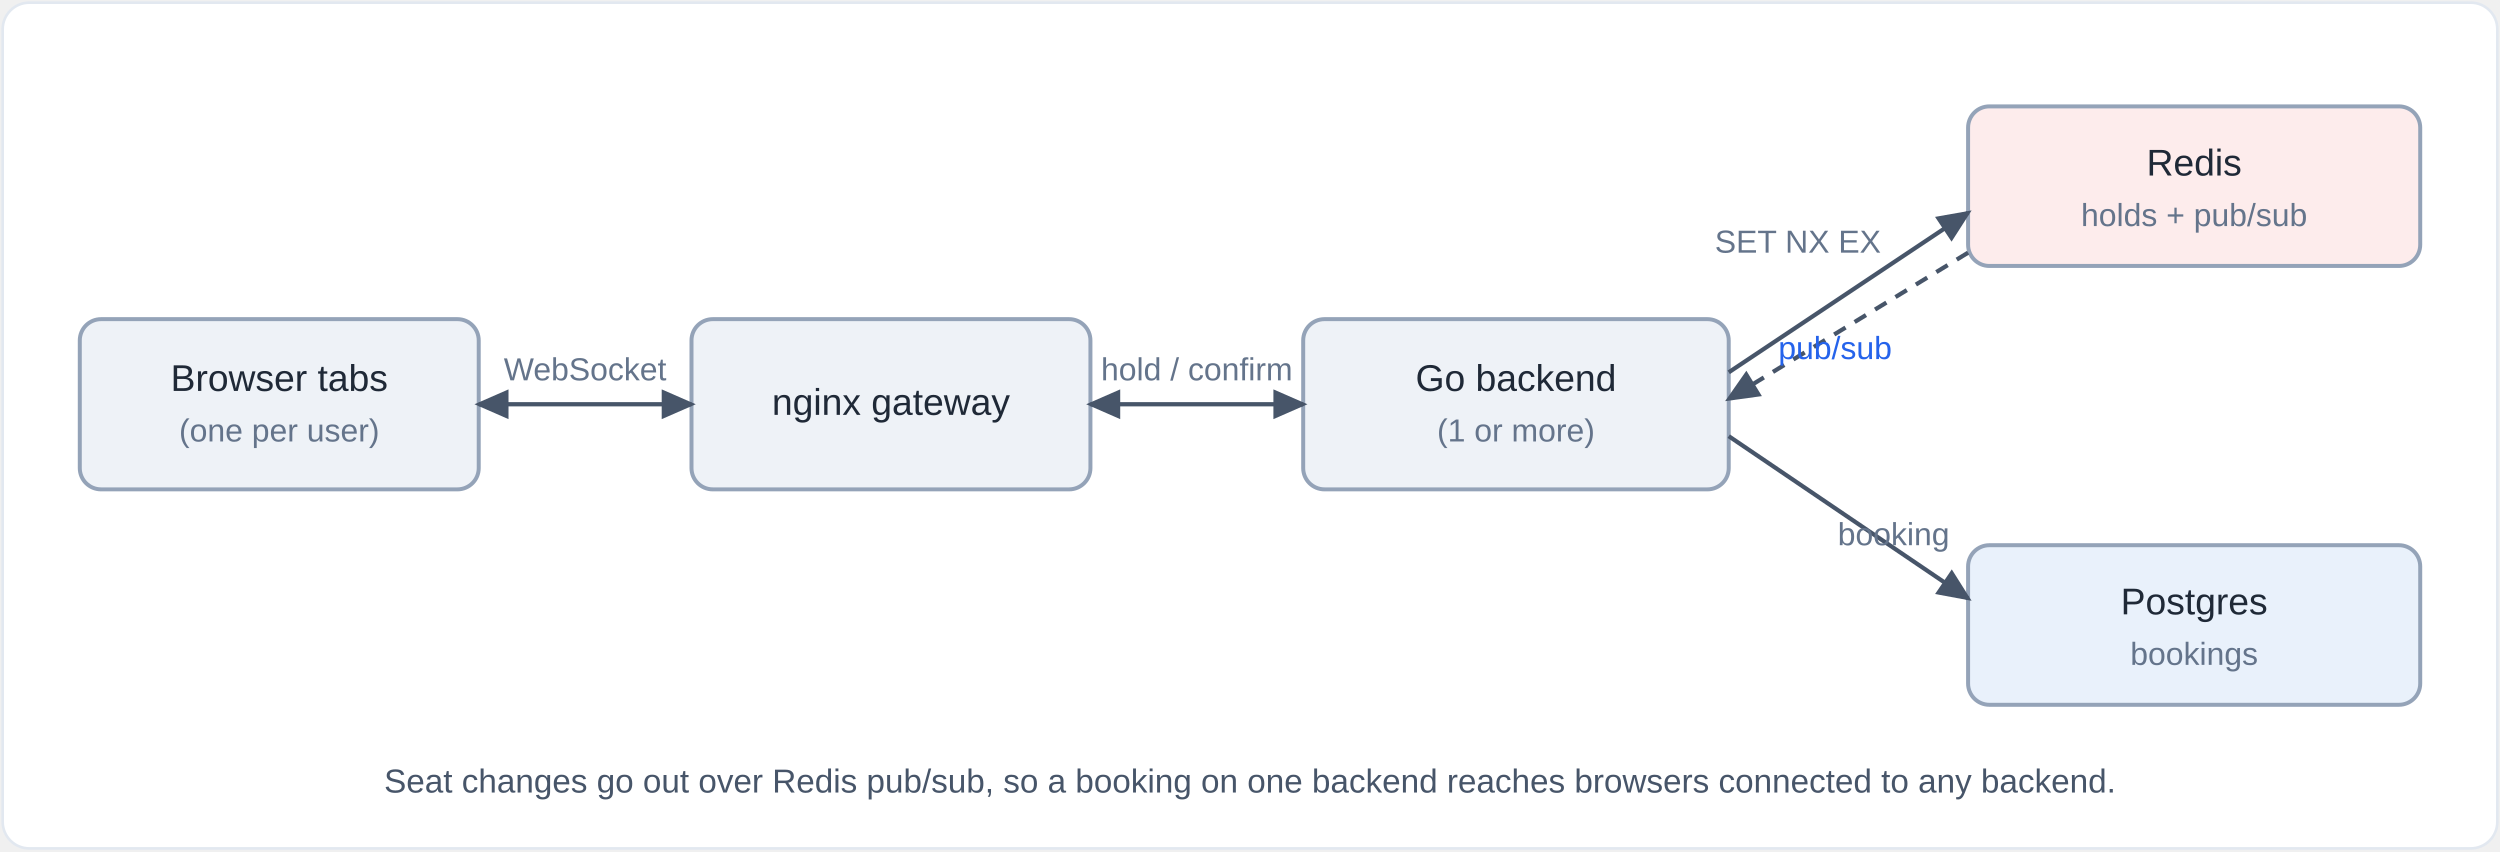
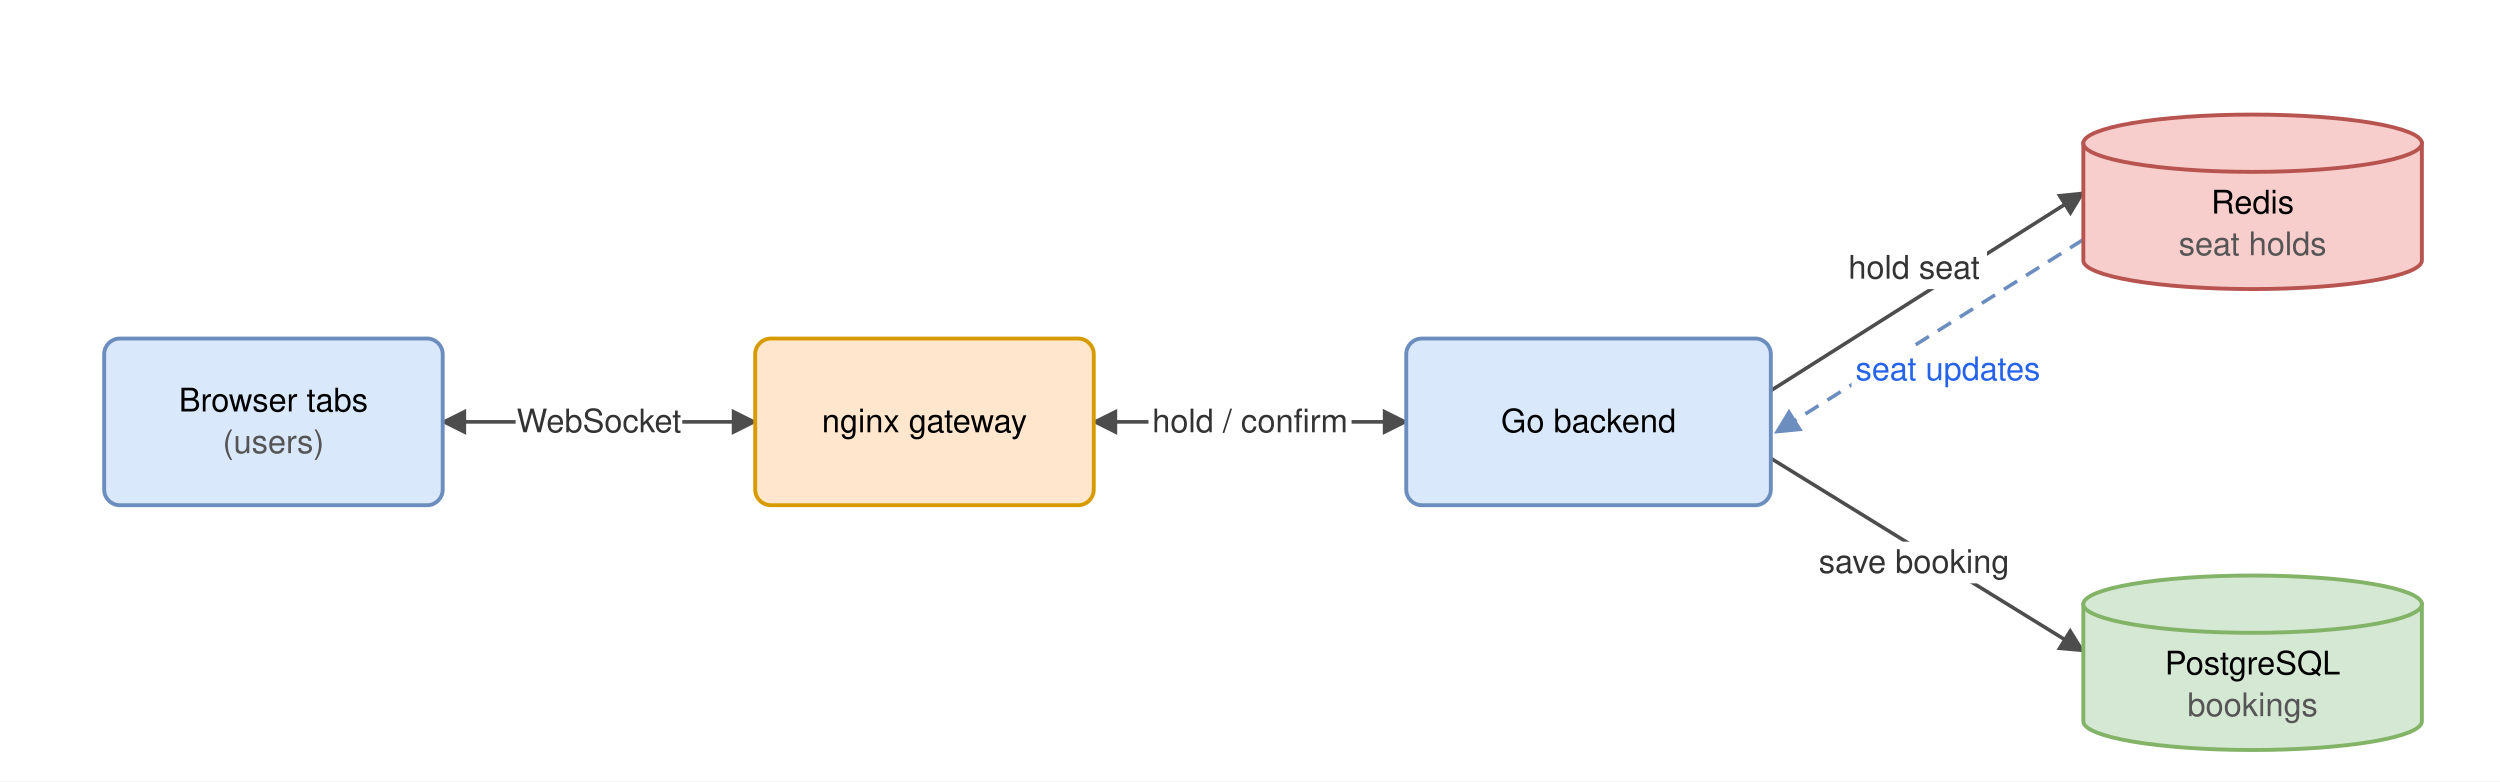
- <svg xmlns="http://www.w3.org/2000/svg" viewBox="0 0 940 320" font-family="Segoe UI, Arial, sans-serif" font-size="14">
+ <svg xmlns="http://www.w3.org/2000/svg" viewBox="0 0 960 300" font-family="Helvetica, Arial, sans-serif" font-size="12.5">
  <defs>
-     <marker id="arrow" markerWidth="9" markerHeight="9" refX="7" refY="3.5" orient="auto">
-       <path d="M0,0 L8,3.5 L0,7 Z" fill="#475569" />
+     <marker id="triDark" markerWidth="12" markerHeight="12" refX="9" refY="5" orient="auto" markerUnits="userSpaceOnUse">
+       <path d="M0,0 L10,5 L0,10 z" fill="#4d4d4d" />
    </marker>
-     <marker id="arrowStart" markerWidth="9" markerHeight="9" refX="1" refY="3.5" orient="auto">
-       <path d="M8,0 L0,3.5 L8,7 Z" fill="#475569" />
+     <marker id="triDarkStart" markerWidth="12" markerHeight="12" refX="1" refY="5" orient="auto" markerUnits="userSpaceOnUse">
+       <path d="M10,0 L0,5 L10,10 z" fill="#4d4d4d" />
+     </marker>
+     <marker id="triBlue" markerWidth="12" markerHeight="12" refX="9" refY="5" orient="auto" markerUnits="userSpaceOnUse">
+       <path d="M0,0 L10,5 L0,10 z" fill="#6c8ebf" />
    </marker>
  </defs>
-   <rect x="1" y="1" width="938" height="318" rx="10" fill="#ffffff" stroke="#e2e8f0" />
-   <g stroke="#94a3b8" stroke-width="1.5">
-     <rect x="30" y="120" width="150" height="64" rx="8" fill="#eef2f7" />
-     <rect x="260" y="120" width="150" height="64" rx="8" fill="#eef2f7" />
-     <rect x="490" y="120" width="160" height="64" rx="8" fill="#eef2f7" />
-     <rect x="740" y="40" width="170" height="60" rx="8" fill="#fdecec" />
-     <rect x="740" y="205" width="170" height="60" rx="8" fill="#e9f1fb" />
+   <rect x="0.5" y="0.5" width="959" height="299" fill="#ffffff" stroke="#ffffff" />
+   <g stroke="#4d4d4d" stroke-width="1.4" fill="none">
+     <line x1="170" y1="162" x2="290" y2="162" marker-end="url(#triDark)" marker-start="url(#triDarkStart)" />
+     <line x1="420" y1="162" x2="540" y2="162" marker-end="url(#triDark)" marker-start="url(#triDarkStart)" />
+     <line x1="680" y1="150" x2="800" y2="74" marker-end="url(#triDark)" />
+     <line x1="680" y1="176" x2="800" y2="250" marker-end="url(#triDark)" />
  </g>
-   <g fill="#1f2937" text-anchor="middle">
-     <text x="105" y="147">Browser tabs</text>
-     <text x="105" y="166" fill="#64748b" font-size="12">(one per user)</text>
-     <text x="335" y="156">nginx gateway</text>
-     <text x="570" y="147">Go backend</text>
-     <text x="570" y="166" fill="#64748b" font-size="12">(1 or more)</text>
-     <text x="825" y="66">Redis</text>
-     <text x="825" y="85" fill="#64748b" font-size="12">holds + pub/sub</text>
-     <text x="825" y="231">Postgres</text>
-     <text x="825" y="250" fill="#64748b" font-size="12">bookings</text>
+   <line x1="800" y1="92" x2="682" y2="166" stroke="#6c8ebf" stroke-width="1.4" fill="none" stroke-dasharray="6 4" marker-end="url(#triBlue)" />
+   <g text-anchor="middle" fill="#333333">
+     <g>
+       <rect x="198" y="154" width="64" height="16" fill="#ffffff" />
+       <text x="230" y="166">WebSocket</text>
+     </g>
+     <g>
+       <rect x="441" y="154" width="78" height="16" fill="#ffffff" />
+       <text x="480" y="166">hold / confirm</text>
+     </g>
+     <g>
+       <rect x="707" y="95" width="56" height="16" fill="#ffffff" />
+       <text x="735" y="107">hold seat</text>
+     </g>
+     <g>
+       <rect x="711" y="134" width="74" height="16" fill="#ffffff" />
+       <text x="748" y="146" fill="#2563eb">seat updates</text>
+     </g>
+     <g>
+       <rect x="698" y="208" width="74" height="16" fill="#ffffff" />
+       <text x="735" y="220">save booking</text>
+     </g>
  </g>
-   <g stroke="#475569" stroke-width="1.6" fill="none">
-     <line x1="180" y1="152" x2="260" y2="152" marker-end="url(#arrow)" marker-start="url(#arrowStart)" />
-     <line x1="410" y1="152" x2="490" y2="152" marker-end="url(#arrow)" marker-start="url(#arrowStart)" />
-     <line x1="650" y1="140" x2="740" y2="80" marker-end="url(#arrow)" />
-     <line x1="740" y1="95" x2="650" y2="150" marker-end="url(#arrow)" stroke-dasharray="5 4" />
-     <line x1="650" y1="164" x2="740" y2="225" marker-end="url(#arrow)" />
+   <g stroke-width="1.5">
+     <rect x="40" y="130" width="130" height="64" rx="6" fill="#dae8fc" stroke="#6c8ebf" />
+     <rect x="290" y="130" width="130" height="64" rx="6" fill="#ffe6cc" stroke="#d79b00" />
+     <rect x="540" y="130" width="140" height="64" rx="6" fill="#dae8fc" stroke="#6c8ebf" />
  </g>
-   <g fill="#64748b" font-size="12" text-anchor="middle">
-     <text x="220" y="143">WebSocket</text>
-     <text x="450" y="143">hold / confirm</text>
-     <text x="676" y="95">SET NX EX</text>
-     <text x="690" y="135" fill="#2563eb">pub/sub</text>
-     <text x="712" y="205">booking</text>
+   <g text-anchor="middle" fill="#000000">
+     <text x="105" y="158">Browser tabs</text>
+     <text x="105" y="174" fill="#555555">(users)</text>
+     <text x="355" y="166">nginx gateway</text>
+     <text x="610" y="166">Go backend</text>
  </g>
-   <text x="470" y="298" text-anchor="middle" fill="#475569" font-size="12.5">
-     Seat changes go out over Redis pub/sub, so a booking on one backend reaches browsers connected to any backend.
-   </text>
+   <g stroke="#b85450" stroke-width="1.5">
+     <path d="M800,55 L800,100 A65,11 0 0 0 930,100 L930,55 Z" fill="#f8cecc" />
+     <ellipse cx="865" cy="55" rx="65" ry="11" fill="#f8cecc" />
+   </g>
+   <g text-anchor="middle" fill="#000000">
+     <text x="865" y="82">Redis</text>
+     <text x="865" y="98" fill="#555555">seat holds</text>
+   </g>
+   <g stroke="#82b366" stroke-width="1.5">
+     <path d="M800,232 L800,277 A65,11 0 0 0 930,277 L930,232 Z" fill="#d5e8d4" />
+     <ellipse cx="865" cy="232" rx="65" ry="11" fill="#d5e8d4" />
+   </g>
+   <g text-anchor="middle" fill="#000000">
+     <text x="865" y="259">PostgreSQL</text>
+     <text x="865" y="275" fill="#555555">bookings</text>
+   </g>
</svg>
